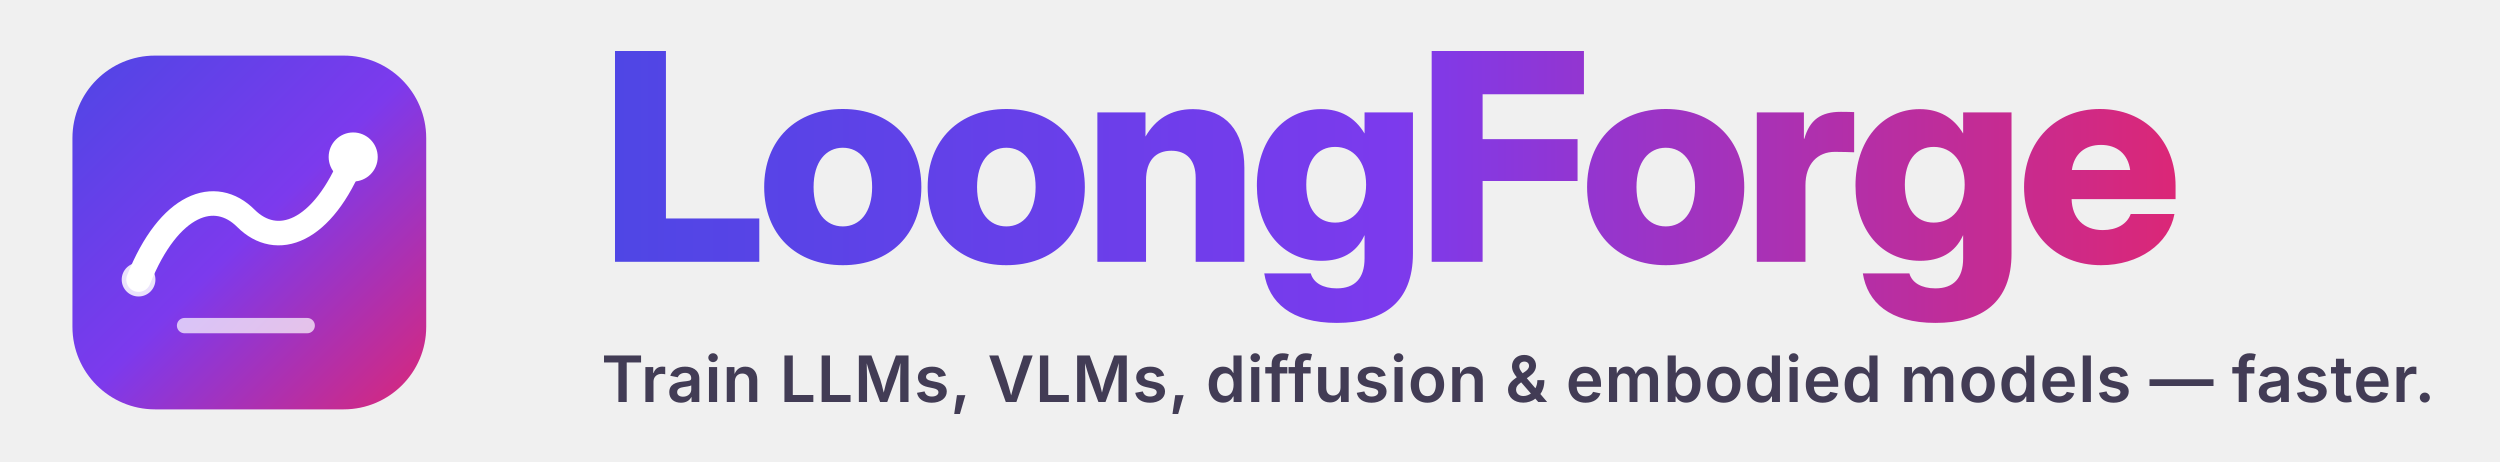
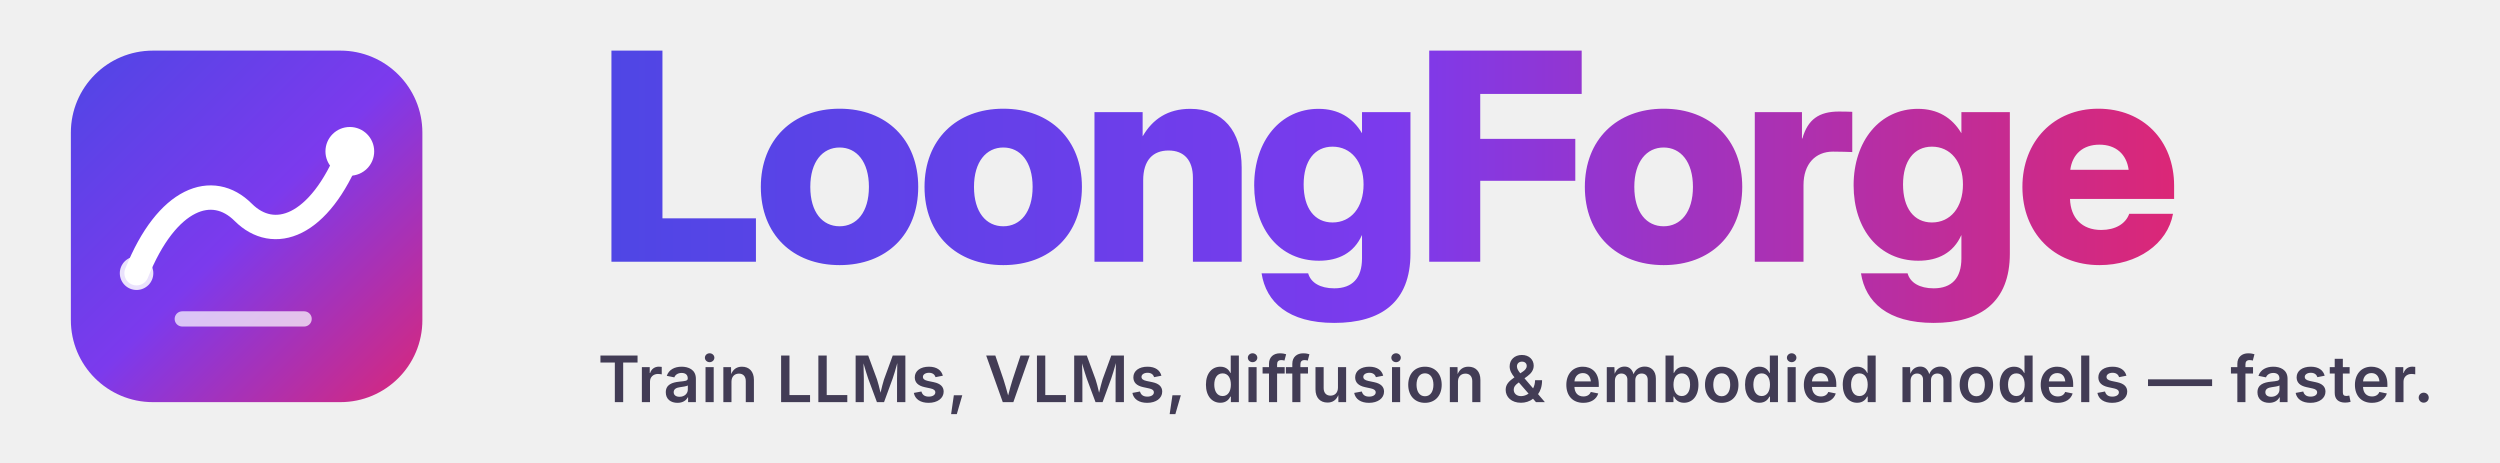
- <svg xmlns="http://www.w3.org/2000/svg" viewBox="0 0 742 137" width="742" height="137" role="img" aria-label="LoongForge — Train LLMs, VLMs, diffusion and embodied models, faster.">
+ <svg xmlns="http://www.w3.org/2000/svg" viewBox="0 0 741 137" width="741" height="137" role="img" aria-label="LoongForge — Train LLMs, VLMs, diffusion and embodied models, faster.">
  <defs>
    <linearGradient id="lf-icon" x1="0" y1="0" x2="1" y2="1">
      <stop offset="0%" stop-color="#4F46E5" />
      <stop offset="50%" stop-color="#7C3AED" />
      <stop offset="100%" stop-color="#DB2777" />
    </linearGradient>
    <linearGradient id="lf-text" x1="0" y1="0" x2="1" y2="0">
      <stop offset="0%" stop-color="#4F46E5" />
      <stop offset="50%" stop-color="#7C3AED" />
      <stop offset="100%" stop-color="#DB2777" />
    </linearGradient>
  </defs>
-   <g transform="translate(18,13) scale(1.75)">
+   <g transform="translate(17.53,11.53) scale(1.7365)">
    <rect x="2" y="2" width="60" height="60" rx="14" fill="url(#lf-icon)" />
    <g transform="translate(32,32) scale(1.3) translate(-32.45,-33.85)">
      <path d="M18 40 C 22 30, 28 28, 32 32 C 36 36, 42 34, 46 24" stroke="#fff" stroke-width="3.2" stroke-linecap="round" fill="none" />
      <circle cx="46" cy="24" r="3.2" fill="#fff" />
      <circle cx="18" cy="40" r="2.2" fill="#fff" opacity="0.85" />
      <path d="M24 46 L40 46" stroke="#fff" stroke-width="2" stroke-linecap="round" opacity="0.7" />
    </g>
  </g>
-   <g transform="translate(178.5,77.70)" fill="url(#lf-text)">
+   <g transform="translate(177.2,77.57)" fill="url(#lf-text)">
    <path d="M4.03 0.00H46.86V-12.85H19.15V-62.57H4.03ZM71.66 1.01C85.56 1.01 94.96 -8.10 94.96 -22.17C94.96 -36.16 85.56 -45.35 71.66 -45.35C57.76 -45.35 48.31 -36.16 48.31 -22.17C48.31 -8.10 57.76 1.01 71.66 1.01ZM71.66 -10.50C66.58 -10.50 62.97 -14.66 62.97 -22.17C62.97 -29.65 66.62 -33.85 71.66 -33.85C76.70 -33.85 80.35 -29.65 80.35 -22.17C80.35 -14.66 76.70 -10.50 71.66 -10.50ZM120.18 1.01C134.08 1.01 143.48 -8.10 143.48 -22.17C143.48 -36.16 134.08 -45.35 120.18 -45.35C106.28 -45.35 96.83 -36.16 96.83 -22.17C96.83 -8.10 106.28 1.01 120.18 1.01ZM120.18 -10.50C115.10 -10.50 111.49 -14.66 111.49 -22.17C111.49 -29.65 115.14 -33.85 120.18 -33.85C125.22 -33.85 128.87 -29.65 128.87 -22.17C128.87 -14.66 125.22 -10.50 120.18 -10.50ZM161.64 -24.10C161.64 -30.15 164.58 -32.96 169.16 -32.96C173.74 -32.96 176.38 -30.11 176.38 -24.86V0.00H190.83V-27.88C190.83 -38.80 185.20 -45.31 175.59 -45.31C168.91 -45.31 164.42 -42.24 161.48 -37.16V-44.34H147.20V0.00H161.64ZM218.27 18.14C232.13 18.14 240.86 12.01 240.86 -2.44V-44.34H226.50V-38.13H226.46C223.69 -42.79 219.36 -45.31 213.61 -45.31C202.35 -45.31 194.54 -35.82 194.54 -22.63C194.54 -9.62 202.10 -0.29 213.73 -0.29C219.53 -0.29 224.11 -2.60 226.46 -7.85H226.50V-1.01C226.50 4.87 223.64 7.89 218.27 7.89C214.11 7.89 211.30 6.21 210.54 3.44H196.73C198.07 11.97 204.62 18.14 218.27 18.14ZM217.77 -11.63C212.47 -11.63 209.20 -15.83 209.20 -22.89C209.20 -29.90 212.47 -34.10 217.77 -34.10C223.22 -34.10 226.96 -29.69 226.96 -22.89C226.96 -16.04 223.22 -11.63 217.77 -11.63ZM246.42 0.00H261.54V-23.98H289.72V-36.41H261.54V-49.72H291.61V-62.57H246.42ZM315.90 1.01C329.80 1.01 339.20 -8.10 339.20 -22.17C339.20 -36.16 329.80 -45.35 315.90 -45.35C302.00 -45.35 292.55 -36.16 292.55 -22.17C292.55 -8.10 302.00 1.01 315.90 1.01ZM315.90 -10.50C310.82 -10.50 307.21 -14.66 307.21 -22.17C307.21 -29.65 310.86 -33.85 315.90 -33.85C320.94 -33.85 324.59 -29.65 324.59 -22.17C324.59 -14.66 320.94 -10.50 315.90 -10.50ZM342.92 0.00H357.36V-22.72C357.36 -29.02 360.93 -32.63 366.10 -32.63C368.20 -32.63 370.76 -32.54 371.81 -32.50V-44.43C370.63 -44.47 369.42 -44.51 367.86 -44.51C361.94 -44.51 358.62 -42.16 357.03 -36.53H356.90V-44.34H342.92ZM395.93 18.14C409.79 18.14 418.52 12.01 418.52 -2.44V-44.34H404.16V-38.13H404.12C401.35 -42.79 397.02 -45.31 391.27 -45.31C380.02 -45.31 372.21 -35.82 372.21 -22.63C372.21 -9.62 379.77 -0.29 391.40 -0.29C397.19 -0.29 401.77 -2.60 404.12 -7.85H404.16V-1.01C404.16 4.87 401.31 7.89 395.93 7.89C391.78 7.89 388.96 6.21 388.21 3.44H374.39C375.73 11.97 382.29 18.14 395.93 18.14ZM395.43 -11.63C390.14 -11.63 386.86 -15.83 386.86 -22.89C386.86 -29.90 390.14 -34.10 395.43 -34.10C400.89 -34.10 404.62 -29.69 404.62 -22.89C404.62 -16.04 400.89 -11.63 395.43 -11.63ZM445.08 1.01C456.29 1.01 465.24 -5.25 466.88 -14.19H453.90C452.85 -11.25 449.83 -9.41 445.59 -9.41C439.88 -9.41 436.52 -12.98 436.35 -18.60H467.21V-22.51C467.21 -35.95 458.02 -45.35 444.71 -45.35C431.56 -45.35 422.24 -35.69 422.24 -22.17C422.24 -8.65 431.48 1.01 445.08 1.01ZM436.43 -27.25C437.06 -31.91 440.21 -34.69 445.08 -34.69C449.91 -34.69 453.10 -31.91 453.73 -27.25Z" />
  </g>
-   <g transform="translate(178.5,119.32)" fill="#423C55">
+   <g transform="translate(177.2,119.19)" fill="#423C55">
    <path d="M0.77 -11.74H5.04V0.00H7.51V-11.74H11.77V-13.82H0.77ZM13.05 0.00H15.46V-6.10C15.46 -7.42 16.45 -8.35 17.80 -8.35C18.22 -8.35 18.73 -8.28 18.94 -8.23V-10.45C18.71 -10.48 18.33 -10.51 18.06 -10.51C16.87 -10.51 15.87 -9.83 15.50 -8.64H15.38V-10.37H13.05ZM23.61 0.21C25.22 0.21 26.21 -0.54 26.66 -1.43H26.75V0.00H29.06V-6.93C29.06 -9.69 26.78 -10.50 24.83 -10.50C22.75 -10.50 21.05 -9.62 20.43 -7.79L22.67 -7.34C22.92 -8.02 23.64 -8.65 24.84 -8.65C26.02 -8.65 26.65 -8.05 26.65 -7.04V-7.00C26.65 -6.28 25.89 -6.25 24.09 -6.06C22.09 -5.84 20.14 -5.25 20.14 -2.91C20.14 -0.87 21.63 0.21 23.61 0.21ZM24.23 -1.58C23.21 -1.58 22.48 -2.04 22.48 -2.94C22.48 -3.89 23.29 -4.29 24.38 -4.43C25.00 -4.52 26.34 -4.69 26.67 -4.94V-3.72C26.67 -2.57 25.71 -1.58 24.23 -1.58ZM31.92 0.00H34.34V-10.37H31.92ZM33.13 -11.84C33.90 -11.84 34.54 -12.43 34.54 -13.16C34.54 -13.90 33.90 -14.48 33.13 -14.48C32.36 -14.48 31.73 -13.90 31.73 -13.16C31.73 -12.43 32.36 -11.84 33.13 -11.84ZM39.61 -6.08C39.61 -7.58 40.54 -8.45 41.83 -8.45C43.09 -8.45 43.85 -7.62 43.85 -6.23V0.00H46.26V-6.60C46.26 -9.09 44.85 -10.50 42.72 -10.50C41.19 -10.50 40.12 -9.76 39.51 -8.30L39.48 -10.37H37.20V0.00H39.61ZM54.32 0.00H62.90V-2.09H56.80V-13.82H54.32ZM65.36 0.00H73.94V-2.09H67.84V-13.82H65.36ZM76.41 0.00H78.84V-6.98C78.84 -8.02 78.78 -9.94 78.74 -11.50C79.25 -9.72 79.81 -7.88 80.13 -6.98L82.72 0.00H84.83L87.38 -6.98C87.71 -7.90 88.29 -9.81 88.76 -11.58C88.73 -9.94 88.68 -8.01 88.68 -6.98V0.00H91.15V-13.82H87.41L84.81 -6.69C84.54 -5.86 84.11 -4.16 83.79 -2.79C83.47 -4.17 83.04 -5.87 82.76 -6.69L80.13 -13.82H76.41ZM98.04 0.21C100.66 0.21 102.50 -1.14 102.50 -3.11C102.50 -4.56 101.56 -5.49 99.59 -5.91L97.83 -6.28C96.77 -6.51 96.35 -6.89 96.35 -7.50C96.35 -8.20 97.13 -8.70 98.15 -8.70C99.27 -8.70 99.86 -8.13 100.10 -7.40L102.26 -7.83C101.84 -9.44 100.47 -10.50 98.13 -10.50C95.64 -10.50 93.94 -9.27 93.94 -7.35C93.94 -5.83 94.90 -4.87 96.86 -4.44L98.63 -4.06C99.57 -3.86 100.03 -3.48 100.03 -2.88C100.03 -2.17 99.28 -1.63 98.09 -1.63C96.91 -1.63 96.19 -2.12 95.91 -3.15L93.66 -2.73C94.02 -0.84 95.66 0.21 98.04 0.21ZM104.71 3.55H106.40L108.02 -2.04H105.52ZM120.02 0.00H123.16L128.00 -13.82H125.29L122.92 -6.64C122.53 -5.41 122.11 -3.90 121.61 -1.98C121.10 -3.88 120.65 -5.42 120.26 -6.64L117.81 -13.82H115.10ZM130.15 0.00H138.73V-2.09H132.62V-13.82H130.15ZM141.19 0.00H143.62V-6.98C143.62 -8.02 143.56 -9.94 143.53 -11.50C144.04 -9.72 144.59 -7.88 144.92 -6.98L147.51 0.00H149.61L152.16 -6.98C152.49 -7.90 153.07 -9.81 153.55 -11.58C153.52 -9.94 153.46 -8.01 153.46 -6.98V0.00H155.93V-13.82H152.19L149.59 -6.69C149.33 -5.86 148.90 -4.16 148.57 -2.79C148.26 -4.17 147.82 -5.87 147.54 -6.69L144.92 -13.82H141.19ZM162.83 0.21C165.44 0.21 167.28 -1.14 167.28 -3.11C167.28 -4.56 166.34 -5.49 164.38 -5.91L162.61 -6.28C161.56 -6.51 161.14 -6.89 161.14 -7.50C161.14 -8.20 161.92 -8.70 162.94 -8.70C164.05 -8.70 164.65 -8.13 164.89 -7.40L167.04 -7.83C166.62 -9.44 165.26 -10.50 162.91 -10.50C160.42 -10.50 158.73 -9.27 158.73 -7.35C158.73 -5.83 159.68 -4.87 161.64 -4.44L163.41 -4.06C164.36 -3.86 164.81 -3.48 164.81 -2.88C164.81 -2.17 164.06 -1.63 162.87 -1.63C161.70 -1.63 160.97 -2.12 160.69 -3.15L158.44 -2.73C158.80 -0.84 160.44 0.21 162.83 0.21ZM169.49 3.55H171.18L172.80 -2.04H170.31ZM184.52 0.19C186.31 0.19 187.11 -0.89 187.49 -1.64H187.63V0.00H190.00V-13.82H187.59V-8.66H187.49C187.12 -9.39 186.35 -10.50 184.51 -10.50C182.11 -10.50 180.24 -8.62 180.24 -5.17C180.24 -1.76 182.06 0.19 184.52 0.19ZM185.18 -1.80C183.56 -1.80 182.71 -3.23 182.71 -5.18C182.71 -7.11 183.54 -8.52 185.18 -8.52C186.76 -8.52 187.63 -7.20 187.63 -5.18C187.63 -3.15 186.74 -1.80 185.18 -1.80ZM192.85 0.00H195.26V-10.37H192.85ZM194.06 -11.84C194.83 -11.84 195.47 -12.43 195.47 -13.16C195.47 -13.90 194.83 -14.48 194.06 -14.48C193.29 -14.48 192.66 -13.90 192.66 -13.16C192.66 -12.43 193.29 -11.84 194.06 -11.84ZM203.58 -10.37H201.33V-11.18C201.33 -12.00 201.69 -12.46 202.60 -12.46C203.00 -12.46 203.31 -12.38 203.51 -12.31L204.01 -14.19C203.69 -14.30 203.00 -14.47 202.15 -14.47C200.37 -14.47 198.93 -13.43 198.93 -11.36V-10.37H197.03V-8.48H198.93V0.00H201.33V-8.48H203.58ZM210.49 -10.37H208.24V-11.18C208.24 -12.00 208.59 -12.46 209.50 -12.46C209.90 -12.46 210.22 -12.38 210.42 -12.31L210.91 -14.19C210.60 -14.30 209.91 -14.47 209.06 -14.47C207.28 -14.47 205.84 -13.43 205.84 -11.36V-10.37H203.94V-8.48H205.84V0.00H208.24V-8.48H210.49ZM216.27 0.13C217.77 0.13 218.86 -0.59 219.48 -2.08L219.50 0.00H221.79V-10.37H219.37V-4.30C219.37 -2.79 218.44 -1.92 217.16 -1.92C215.90 -1.92 215.13 -2.76 215.13 -4.15V-10.37H212.71V-3.78C212.71 -1.28 214.13 0.13 216.27 0.13ZM228.57 0.21C231.19 0.21 233.03 -1.14 233.03 -3.11C233.03 -4.56 232.09 -5.49 230.12 -5.91L228.36 -6.28C227.30 -6.51 226.88 -6.89 226.88 -7.50C226.88 -8.20 227.66 -8.70 228.68 -8.70C229.80 -8.70 230.39 -8.13 230.63 -7.40L232.78 -7.83C232.37 -9.44 231.00 -10.50 228.66 -10.50C226.17 -10.50 224.47 -9.27 224.47 -7.35C224.47 -5.83 225.43 -4.87 227.39 -4.44L229.16 -4.06C230.10 -3.86 230.56 -3.48 230.56 -2.88C230.56 -2.17 229.81 -1.63 228.62 -1.63C227.44 -1.63 226.72 -2.12 226.44 -3.15L224.18 -2.73C224.55 -0.84 226.19 0.21 228.57 0.21ZM235.39 0.00H237.80V-10.37H235.39ZM236.59 -11.84C237.36 -11.84 238.00 -12.43 238.00 -13.16C238.00 -13.90 237.36 -14.48 236.59 -14.48C235.82 -14.48 235.19 -13.90 235.19 -13.16C235.19 -12.43 235.82 -11.84 236.59 -11.84ZM245.16 0.21C248.18 0.21 250.12 -1.94 250.12 -5.13C250.12 -8.36 248.18 -10.50 245.16 -10.50C242.13 -10.50 240.20 -8.36 240.20 -5.13C240.20 -1.94 242.13 0.21 245.16 0.21ZM245.16 -1.74C243.48 -1.74 242.66 -3.25 242.66 -5.14C242.66 -7.05 243.48 -8.54 245.16 -8.54C246.85 -8.54 247.67 -7.05 247.67 -5.14C247.67 -3.25 246.85 -1.74 245.16 -1.74ZM254.94 -6.08C254.94 -7.58 255.87 -8.45 257.16 -8.45C258.42 -8.45 259.18 -7.62 259.18 -6.23V0.00H261.59V-6.60C261.59 -9.09 260.18 -10.50 258.05 -10.50C256.53 -10.50 255.45 -9.76 254.84 -8.30L254.81 -10.37H252.53V0.00H254.94ZM273.63 0.19C274.85 0.19 276.21 -0.19 277.18 -1.01L278.06 0.00H280.70L278.68 -2.37C279.34 -3.26 279.87 -4.59 279.87 -6.49H277.79C277.79 -5.58 277.57 -4.77 277.21 -4.08L274.66 -7.06L275.55 -7.71C276.66 -8.52 277.39 -9.54 277.39 -10.81C277.39 -12.55 276.05 -13.98 273.89 -13.98C271.70 -13.98 270.26 -12.53 270.26 -10.60C270.26 -9.34 270.87 -8.35 271.68 -7.35C270.14 -6.26 269.08 -5.32 269.08 -3.64C269.08 -1.49 270.81 0.19 273.63 0.19ZM275.87 -2.52C275.20 -2.05 274.42 -1.78 273.65 -1.78C272.35 -1.78 271.47 -2.53 271.47 -3.69C271.47 -4.46 271.86 -5.02 272.75 -5.67L272.98 -5.84ZM273.42 -8.54C272.81 -9.29 272.42 -9.90 272.42 -10.59C272.42 -11.43 273.02 -12.00 273.92 -12.00C274.80 -12.00 275.32 -11.46 275.32 -10.73C275.32 -9.99 274.77 -9.46 274.22 -9.08ZM292.10 0.21C294.41 0.21 296.02 -0.89 296.52 -2.57L294.31 -3.02C293.98 -2.14 293.18 -1.68 292.13 -1.68C290.58 -1.68 289.53 -2.66 289.46 -4.51H296.68V-5.27C296.68 -8.91 294.47 -10.50 291.94 -10.50C288.97 -10.50 287.06 -8.31 287.06 -5.12C287.06 -1.87 288.97 0.21 292.10 0.21ZM289.47 -6.15C289.58 -7.53 290.47 -8.61 291.95 -8.61C293.39 -8.61 294.19 -7.64 294.33 -6.15ZM299.05 0.00H301.46V-6.35C301.46 -7.74 302.33 -8.48 303.39 -8.48C304.41 -8.48 305.15 -7.79 305.15 -6.74V0.00H307.50V-6.51C307.50 -7.67 308.22 -8.48 309.38 -8.48C310.38 -8.48 311.18 -7.90 311.18 -6.62V0.00H313.60V-7.00C313.60 -9.30 312.17 -10.54 310.30 -10.54C308.85 -10.54 307.55 -9.78 306.99 -8.28C306.55 -9.76 305.66 -10.54 304.33 -10.54C303.09 -10.54 301.93 -9.87 301.39 -8.40L301.31 -10.37H299.05ZM321.93 0.19C324.39 0.19 326.22 -1.76 326.22 -5.17C326.22 -8.62 324.33 -10.50 321.94 -10.50C320.09 -10.50 319.33 -9.39 318.97 -8.66H318.87V-13.82H316.46V0.00H318.81V-1.64H318.97C319.34 -0.89 320.15 0.19 321.93 0.19ZM321.28 -1.80C319.70 -1.80 318.82 -3.15 318.82 -5.18C318.82 -7.20 319.69 -8.52 321.28 -8.52C322.91 -8.52 323.74 -7.11 323.74 -5.18C323.74 -3.23 322.90 -1.80 321.28 -1.80ZM333.11 0.21C336.14 0.21 338.08 -1.94 338.08 -5.13C338.08 -8.36 336.14 -10.50 333.11 -10.50C330.09 -10.50 328.16 -8.36 328.16 -5.13C328.16 -1.94 330.09 0.21 333.11 0.21ZM333.11 -1.74C331.43 -1.74 330.62 -3.25 330.62 -5.14C330.62 -7.05 331.43 -8.54 333.11 -8.54C334.80 -8.54 335.63 -7.05 335.63 -5.14C335.63 -3.25 334.80 -1.74 333.11 -1.74ZM344.30 0.19C346.10 0.19 346.89 -0.89 347.27 -1.64H347.42V0.00H349.79V-13.82H347.38V-8.66H347.27C346.90 -9.39 346.14 -10.50 344.30 -10.50C341.90 -10.50 340.03 -8.62 340.03 -5.17C340.03 -1.76 341.85 0.19 344.30 0.19ZM344.96 -1.80C343.35 -1.80 342.50 -3.23 342.50 -5.18C342.50 -7.11 343.33 -8.52 344.96 -8.52C346.55 -8.52 347.42 -7.20 347.42 -5.18C347.42 -3.15 346.53 -1.80 344.96 -1.80ZM352.64 0.00H355.05V-10.37H352.64ZM353.85 -11.84C354.62 -11.84 355.26 -12.43 355.26 -13.16C355.26 -13.90 354.62 -14.48 353.85 -14.48C353.08 -14.48 352.44 -13.90 352.44 -13.16C352.44 -12.43 353.08 -11.84 353.85 -11.84ZM362.49 0.21C364.80 0.21 366.42 -0.89 366.92 -2.57L364.70 -3.02C364.38 -2.14 363.58 -1.68 362.52 -1.68C360.97 -1.68 359.93 -2.66 359.86 -4.51H367.08V-5.27C367.08 -8.91 364.87 -10.50 362.34 -10.50C359.37 -10.50 357.46 -8.31 357.46 -5.12C357.46 -1.87 359.37 0.21 362.49 0.21ZM359.87 -6.15C359.98 -7.53 360.87 -8.61 362.35 -8.61C363.78 -8.61 364.59 -7.64 364.73 -6.15ZM373.27 0.19C375.06 0.19 375.86 -0.89 376.24 -1.64H376.39V0.00H378.75V-13.82H376.34V-8.66H376.24C375.87 -9.39 375.11 -10.50 373.26 -10.50C370.87 -10.50 368.99 -8.62 368.99 -5.17C368.99 -1.76 370.81 0.19 373.27 0.19ZM373.93 -1.80C372.31 -1.80 371.46 -3.23 371.46 -5.18C371.46 -7.11 372.29 -8.52 373.93 -8.52C375.51 -8.52 376.39 -7.20 376.39 -5.18C376.39 -3.15 375.50 -1.80 373.93 -1.80ZM386.69 0.00H389.10V-6.35C389.10 -7.74 389.97 -8.48 391.03 -8.48C392.05 -8.48 392.79 -7.79 392.79 -6.74V0.00H395.14V-6.51C395.14 -7.67 395.86 -8.48 397.03 -8.48C398.02 -8.48 398.83 -7.90 398.83 -6.62V0.00H401.24V-7.00C401.24 -9.30 399.81 -10.54 397.94 -10.54C396.49 -10.54 395.19 -9.78 394.63 -8.28C394.19 -9.76 393.30 -10.54 391.97 -10.54C390.74 -10.54 389.57 -9.87 389.03 -8.40L388.95 -10.37H386.69ZM408.60 0.21C411.62 0.21 413.56 -1.94 413.56 -5.13C413.56 -8.36 411.62 -10.50 408.60 -10.50C405.57 -10.50 403.64 -8.36 403.64 -5.13C403.64 -1.94 405.57 0.21 408.60 0.21ZM408.60 -1.74C406.92 -1.74 406.10 -3.25 406.10 -5.14C406.10 -7.05 406.92 -8.54 408.60 -8.54C410.29 -8.54 411.11 -7.05 411.11 -5.14C411.11 -3.25 410.29 -1.74 408.60 -1.74ZM419.79 0.19C421.58 0.19 422.38 -0.89 422.76 -1.64H422.91V0.00H425.27V-13.82H422.86V-8.66H422.76C422.39 -9.39 421.63 -10.50 419.78 -10.50C417.39 -10.50 415.51 -8.62 415.51 -5.17C415.51 -1.76 417.33 0.19 419.79 0.19ZM420.45 -1.80C418.83 -1.80 417.98 -3.23 417.98 -5.18C417.98 -7.11 418.81 -8.52 420.45 -8.52C422.03 -8.52 422.91 -7.20 422.91 -5.18C422.91 -3.15 422.02 -1.80 420.45 -1.80ZM432.71 0.21C435.02 0.21 436.63 -0.89 437.13 -2.57L434.91 -3.02C434.59 -2.14 433.79 -1.68 432.73 -1.68C431.18 -1.68 430.14 -2.66 430.07 -4.51H437.29V-5.27C437.29 -8.91 435.08 -10.50 432.55 -10.50C429.58 -10.50 427.67 -8.31 427.67 -5.12C427.67 -1.87 429.58 0.21 432.71 0.21ZM430.08 -6.15C430.19 -7.53 431.08 -8.61 432.56 -8.61C434.00 -8.61 434.80 -7.64 434.94 -6.15ZM442.07 -13.82H439.66V0.00H442.07ZM448.85 0.21C451.47 0.21 453.31 -1.14 453.31 -3.11C453.31 -4.56 452.37 -5.49 450.40 -5.91L448.64 -6.28C447.58 -6.51 447.17 -6.89 447.17 -7.50C447.17 -8.20 447.95 -8.70 448.97 -8.70C450.08 -8.70 450.67 -8.13 450.91 -7.40L453.07 -7.83C452.65 -9.44 451.29 -10.50 448.94 -10.50C446.45 -10.50 444.75 -9.27 444.75 -7.35C444.75 -5.83 445.71 -4.87 447.67 -4.44L449.44 -4.06C450.39 -3.86 450.84 -3.48 450.84 -2.88C450.84 -2.17 450.09 -1.63 448.90 -1.63C447.72 -1.63 447.00 -2.12 446.72 -3.15L444.47 -2.73C444.83 -0.84 446.47 0.21 448.85 0.21ZM478.47 -6.75H459.47V-4.76H478.47ZM490.60 -10.37H488.35V-11.18C488.35 -12.00 488.70 -12.46 489.61 -12.46C490.01 -12.46 490.33 -12.38 490.53 -12.31L491.02 -14.19C490.71 -14.30 490.02 -14.47 489.17 -14.47C487.39 -14.47 485.95 -13.43 485.95 -11.36V-10.37H484.05V-8.48H485.95V0.00H488.35V-8.48H490.60ZM495.38 0.21C496.99 0.21 497.98 -0.54 498.43 -1.43H498.52V0.00H500.83V-6.93C500.83 -9.69 498.55 -10.50 496.60 -10.50C494.52 -10.50 492.82 -9.62 492.20 -7.79L494.44 -7.34C494.69 -8.02 495.41 -8.65 496.61 -8.65C497.79 -8.65 498.42 -8.05 498.42 -7.04V-7.00C498.42 -6.28 497.66 -6.25 495.86 -6.06C493.86 -5.84 491.91 -5.25 491.91 -2.91C491.91 -0.87 493.40 0.21 495.38 0.21ZM496.00 -1.58C494.98 -1.58 494.25 -2.04 494.25 -2.94C494.25 -3.89 495.06 -4.29 496.15 -4.43C496.77 -4.52 498.11 -4.69 498.44 -4.94V-3.72C498.44 -2.57 497.48 -1.58 496.00 -1.58ZM507.62 0.21C510.23 0.21 512.07 -1.14 512.07 -3.11C512.07 -4.56 511.13 -5.49 509.17 -5.91L507.40 -6.28C506.35 -6.51 505.93 -6.89 505.93 -7.50C505.93 -8.20 506.71 -8.70 507.73 -8.70C508.84 -8.70 509.44 -8.13 509.68 -7.40L511.83 -7.83C511.41 -9.44 510.05 -10.50 507.70 -10.50C505.21 -10.50 503.52 -9.27 503.52 -7.35C503.52 -5.83 504.47 -4.87 506.43 -4.44L508.20 -4.06C509.15 -3.86 509.60 -3.48 509.60 -2.88C509.60 -2.17 508.85 -1.63 507.66 -1.63C506.49 -1.63 505.76 -2.12 505.48 -3.15L503.23 -2.73C503.59 -0.84 505.23 0.21 507.62 0.21ZM519.23 -10.37H517.22V-12.84H514.81V-10.37H513.34V-8.48H514.81V-2.72C514.81 -0.88 515.91 0.14 517.90 0.14C518.41 0.14 518.99 0.07 519.51 -0.08L519.13 -1.95C518.90 -1.89 518.48 -1.83 518.25 -1.83C517.52 -1.83 517.22 -2.17 517.22 -2.92V-8.48H519.23ZM525.84 0.21C528.15 0.21 529.76 -0.89 530.26 -2.57L528.04 -3.02C527.72 -2.14 526.92 -1.68 525.86 -1.68C524.31 -1.68 523.27 -2.66 523.20 -4.51H530.42V-5.27C530.42 -8.91 528.21 -10.50 525.68 -10.50C522.71 -10.50 520.80 -8.31 520.80 -5.12C520.80 -1.87 522.71 0.21 525.84 0.21ZM523.21 -6.15C523.32 -7.53 524.21 -8.61 525.69 -8.61C527.12 -8.61 527.93 -7.64 528.07 -6.15ZM532.79 0.00H535.20V-6.10C535.20 -7.42 536.19 -8.35 537.54 -8.35C537.96 -8.35 538.47 -8.28 538.68 -8.23V-10.45C538.45 -10.48 538.07 -10.51 537.80 -10.51C536.61 -10.51 535.61 -9.83 535.24 -8.64H535.13V-10.37H532.79ZM541.19 0.16C542.02 0.16 542.68 -0.49 542.68 -1.33C542.68 -2.15 542.02 -2.80 541.19 -2.80C540.35 -2.80 539.70 -2.15 539.70 -1.33C539.70 -0.49 540.35 0.16 541.19 0.16Z" />
  </g>
</svg>
